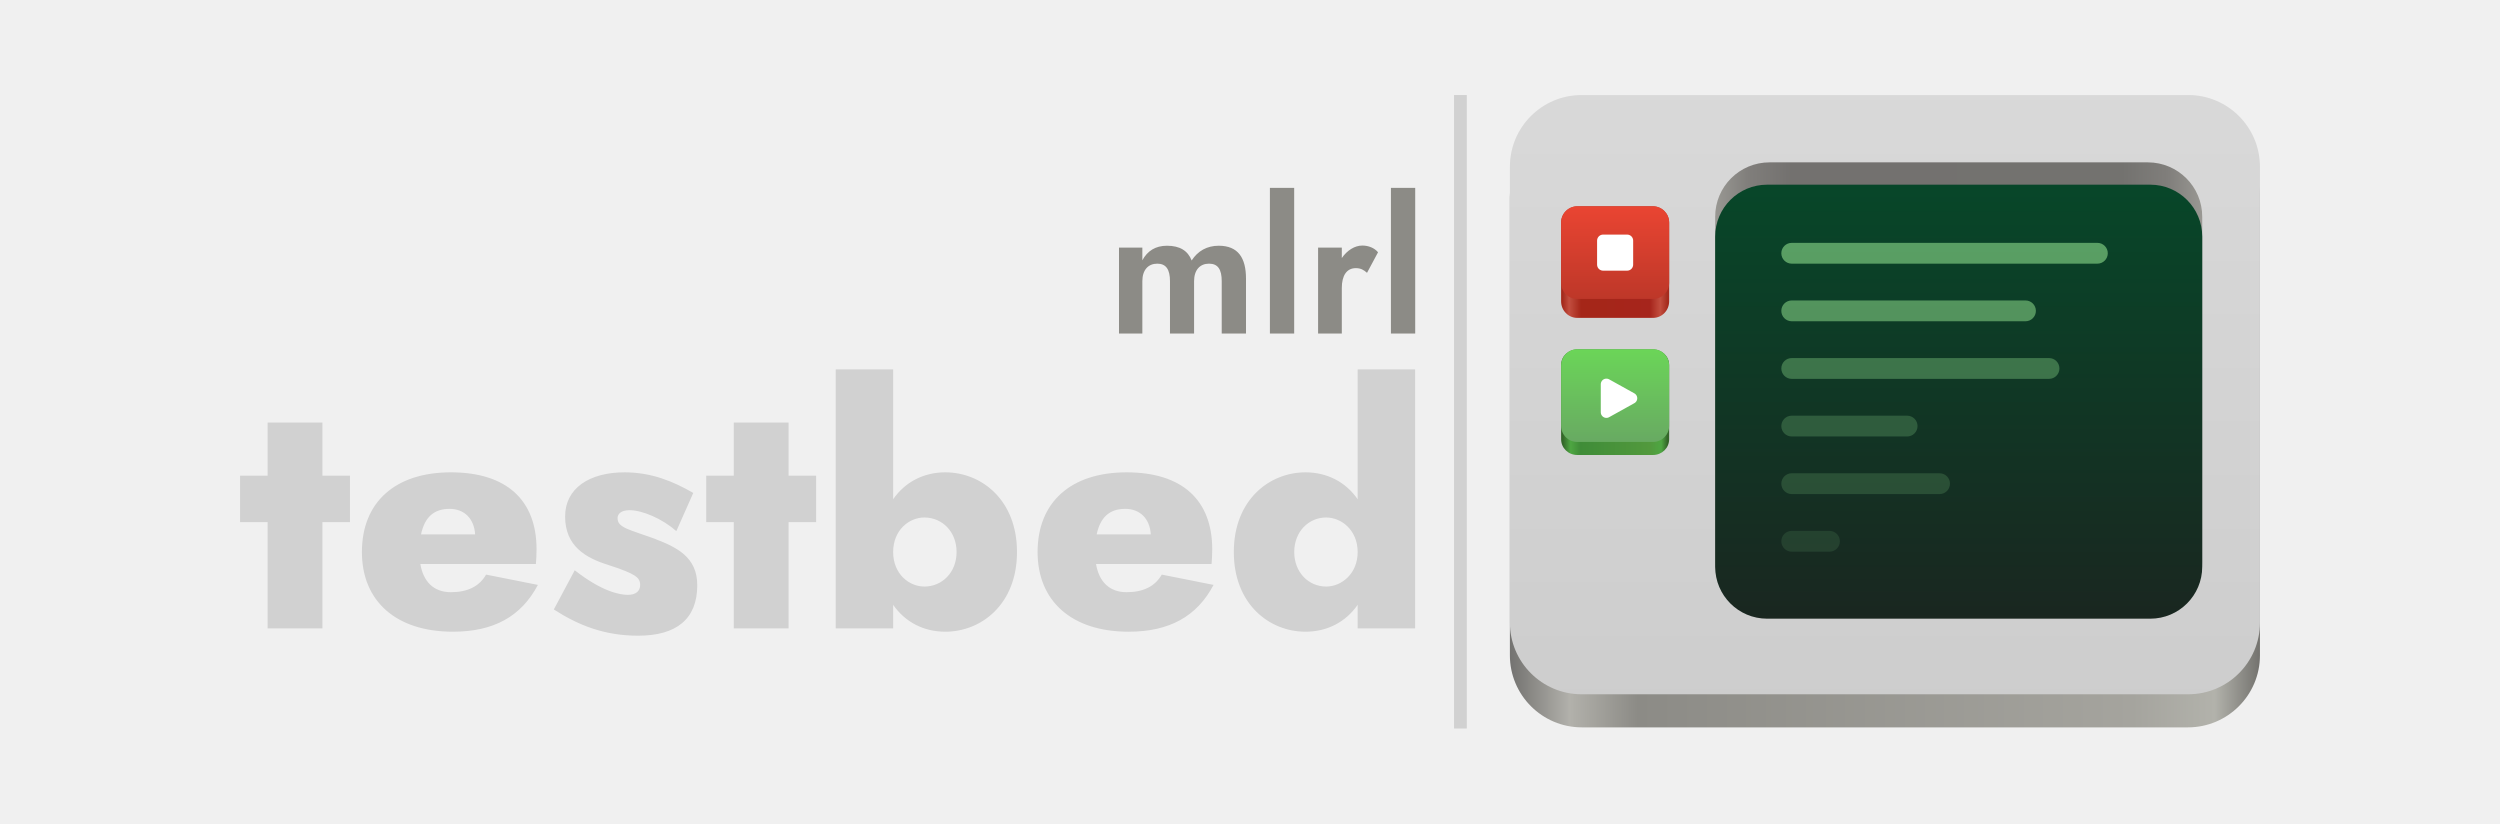
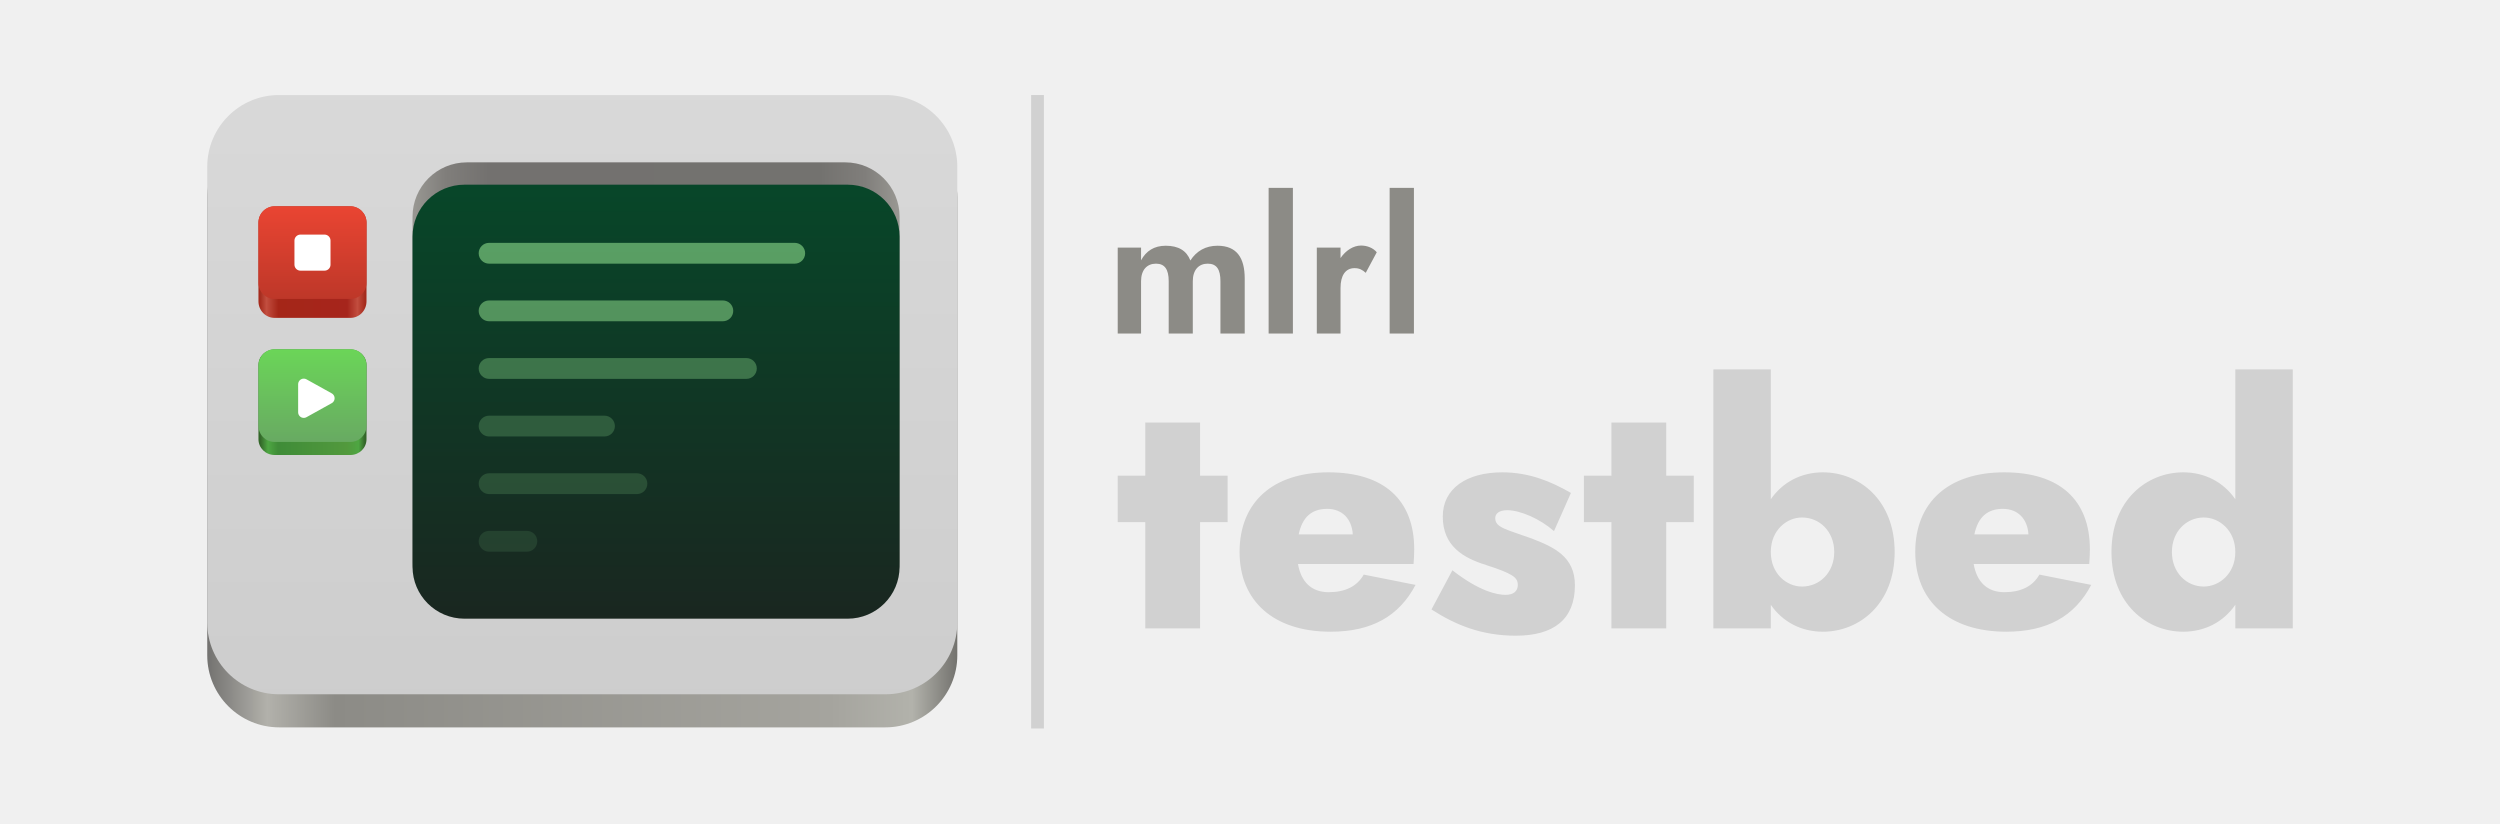
<svg xmlns="http://www.w3.org/2000/svg" xmlns:xlink="http://www.w3.org/1999/xlink" width="340mm" height="112mm" viewBox="0 0 340 112" version="1.1" id="svg1">
  <defs id="defs1">
    <linearGradient id="linearGradient22">
      <stop style="stop-color:#999893;stop-opacity:1;" offset="0" id="stop23" />
      <stop style="stop-color:#807e7b;stop-opacity:1;" offset="0.068" id="stop25" />
      <stop style="stop-color:#73716f;stop-opacity:1;" offset="0.156" id="stop26" />
      <stop style="stop-color:#73726f;stop-opacity:1;" offset="0.836" id="stop27" />
      <stop style="stop-color:#807e7b;stop-opacity:1;" offset="0.929" id="stop28" />
      <stop style="stop-color:#999893;stop-opacity:1;" offset="1" id="stop24" />
    </linearGradient>
    <linearGradient id="linearGradient17">
      <stop style="stop-color:#737270;stop-opacity:1;" offset="0" id="stop17" />
      <stop style="stop-color:#b2b1ab;stop-opacity:1;" offset="0.08" id="stop19" />
      <stop style="stop-color:#8c8b86;stop-opacity:1;" offset="0.17" id="stop20" />
      <stop style="stop-color:#a5a49e;stop-opacity:1;" offset="0.83" id="stop22" />
      <stop style="stop-color:#b2b2ab;stop-opacity:1;" offset="0.94" id="stop21" />
      <stop style="stop-color:#73726e;stop-opacity:1;" offset="1" id="stop18" />
    </linearGradient>
    <linearGradient id="linearGradient15">
      <stop style="stop-color:#cccccc;stop-opacity:1;" offset="0" id="stop15" />
      <stop style="stop-color:#dadada;stop-opacity:1;" offset="1" id="stop16" />
    </linearGradient>
    <linearGradient id="linearGradient12">
      <stop style="stop-color:#ed4633;stop-opacity:1;" offset="0" id="stop12" />
      <stop style="stop-color:#ba3628;stop-opacity:1;" offset="1" id="stop13" />
    </linearGradient>
    <linearGradient id="linearGradient10">
      <stop style="stop-color:#6bd957;stop-opacity:1;" offset="0" id="stop10" />
      <stop style="stop-color:#68a663;stop-opacity:1;" offset="1" id="stop11" />
    </linearGradient>
    <rect x="78.498" y="83.731" width="644.991" height="324.458" id="rect1" />
    <rect x="78.498" y="83.731" width="644.991" height="324.458" id="rect1-7" />
    <linearGradient id="linearGradient4386">
      <stop style="stop-color:#074729;stop-opacity:1;" offset="0" id="stop4384" />
      <stop style="stop-color:#1a2620;stop-opacity:1;" offset="1" id="stop4382" />
    </linearGradient>
    <linearGradient xlink:href="#linearGradient4386" id="linearGradient2" x1="222.515" y1="5.79" x2="222.515" y2="35.305" gradientUnits="userSpaceOnUse" spreadMethod="pad" gradientTransform="matrix(0.9005824,0,0,0.8311416,22.06003,3.075039)" />
-     <rect x="78.498" y="83.731" width="644.991" height="324.458" id="rect1-7-2" />
    <linearGradient xlink:href="#linearGradient16463" id="linearGradient19123" gradientUnits="userSpaceOnUse" gradientTransform="matrix(1,0,0,1.032471,-1.3125e-7,-48.05272)" x1="16.397" y1="273.613" x2="43.603" y2="273.613" />
    <linearGradient id="linearGradient16463">
      <stop style="stop-color:#a52b1d;stop-opacity:1;" offset="0" id="stop16451" />
      <stop style="stop-color:#c24e3f;stop-opacity:1;" offset="0.062" id="stop16453" />
      <stop style="stop-color:#a52618;stop-opacity:1;" offset="0.175" id="stop16455" />
      <stop style="stop-color:#a6251c;stop-opacity:1;" offset="0.831" id="stop16457" />
      <stop style="stop-color:#c24d3e;stop-opacity:1;" offset="0.929" id="stop16459" />
      <stop style="stop-color:#a52b1d;stop-opacity:1;" offset="1" id="stop16461" />
    </linearGradient>
    <linearGradient xlink:href="#linearGradient21724" id="linearGradient8269" gradientUnits="userSpaceOnUse" x1="50.447" y1="239.715" x2="77.553" y2="239.715" gradientTransform="matrix(0.2645833,0,0,0.2587297,183.1176,-5.78141)" />
    <linearGradient id="linearGradient21724">
      <stop style="stop-color:#336629;stop-opacity:1;" offset="0" id="stop21712" />
      <stop style="stop-color:#4ea642;stop-opacity:1;" offset="0.075" id="stop21714" />
      <stop style="stop-color:#3f8c38;stop-opacity:1;" offset="0.17" id="stop21716" />
      <stop style="stop-color:#52993d;stop-opacity:1;" offset="0.83" id="stop21718" />
      <stop style="stop-color:#4ea642;stop-opacity:1;" offset="0.941" id="stop21720" />
      <stop style="stop-color:#346629;stop-opacity:1;" offset="1" id="stop21722" />
    </linearGradient>
    <linearGradient xlink:href="#linearGradient10" id="linearGradient11" x1="200.051" y1="49.058" x2="200.051" y2="56.466" gradientUnits="userSpaceOnUse" />
    <linearGradient xlink:href="#linearGradient12" id="linearGradient13" x1="30" y1="206" x2="30" y2="234" gradientUnits="userSpaceOnUse" />
    <linearGradient xlink:href="#linearGradient15" id="linearGradient16" x1="218.426" y1="40.024" x2="218.426" y2="-0.484" gradientUnits="userSpaceOnUse" gradientTransform="matrix(1.010484,0,0,1.010484,-2.289924,-0.2072639)" />
    <linearGradient xlink:href="#linearGradient17" id="linearGradient18" x1="198.172" y1="21.085" x2="238.468" y2="21.085" gradientUnits="userSpaceOnUse" gradientTransform="matrix(1.015804,0,0,1.026076,-3.344157,-0.1323732)" />
    <linearGradient xlink:href="#linearGradient22" id="linearGradient24" x1="209.163" y1="19.483" x2="235.743" y2="19.483" gradientUnits="userSpaceOnUse" />
  </defs>
  <g id="layer1">
-     <g id="g28" transform="translate(23.95035,-17.47863)">
-       <g id="g16" transform="translate(0,1.372041)">
-         <path style="font-weight:600;font-size:96px;line-height:1.05;font-family:'Jost*';-inkscape-font-specification:'Jost* Semi-Bold';text-align:center;white-space:pre;fill:#8c8b86;stroke-width:4.63" d="m 390.145,128.993 c 0,-10.752 -4.128,-16.896 -14.016,-16.896 -6.048,0 -10.752,2.688 -13.92,7.584 -1.92,-4.992 -6.048,-7.584 -12.672,-7.584 -5.952,0 -10.08,2.688 -12.672,7.488 v -6.528 h -12 v 44.16 h 12 v -26.88 c 0,-5.856 3.072,-9.024 7.68,-9.024 4.512,0 6.528,2.976 6.528,9.024 v 26.88 h 12.384 v -26.88 c 0,-5.856 3.072,-9.024 7.68,-9.024 4.608,0 6.528,2.976 6.528,9.024 v 26.88 h 12.48 z m 12.288,-46.656 v 74.88 h 12.48 V 82.337 Z m 49.92,43.68 5.664,-10.56 c -1.824,-2.208 -4.896,-3.456 -8.064,-3.456 -3.936,0 -7.872,2.496 -10.56,6.432 v -5.376 h -12.192 v 44.16 h 12.192 v -23.424 c 0,-6.336 2.496,-10.176 7.2,-10.176 2.496,0 4.032,0.864 5.76,2.4 z m 12.288,-43.68 v 74.88 h 12.48 V 82.337 Z" id="text1" transform="matrix(0.2645833,0,0,0.2645833,42.27968,19.86746)" aria-label="mlrl" />
+     <g id="g5" transform="translate(-4.463555)">
+       <g id="g16" transform="translate(147.7757,-16.10659)">
+         <path style="font-weight:600;font-size:96px;line-height:1.05;font-family:'Jost*';-inkscape-font-specification:'Jost* Semi-Bold';text-align:center;white-space:pre;fill:#8c8b86;stroke-width:4.63" d="m 390.145,128.993 c 0,-10.752 -4.128,-16.896 -14.016,-16.896 -6.048,0 -10.752,2.688 -13.92,7.584 -1.92,-4.992 -6.048,-7.584 -12.672,-7.584 -5.952,0 -10.08,2.688 -12.672,7.488 v -6.528 h -12 v 44.16 h 12 v -26.88 c 0,-5.856 3.072,-9.024 7.68,-9.024 4.512,0 6.528,2.976 6.528,9.024 v 26.88 h 12.384 v -26.88 c 0,-5.856 3.072,-9.024 7.68,-9.024 4.608,0 6.528,2.976 6.528,9.024 v 26.88 h 12.48 z m 12.288,-46.656 v 74.88 h 12.48 V 82.337 Z m 49.92,43.68 5.664,-10.56 c -1.824,-2.208 -4.896,-3.456 -8.064,-3.456 -3.936,0 -7.872,2.496 -10.56,6.432 v -5.376 h -12.192 v 44.16 h 12.192 v -23.424 c 0,-6.336 2.496,-10.176 7.2,-10.176 2.496,0 4.032,0.864 5.76,2.4 z m 12.288,-43.68 v 74.88 h 12.48 V 82.337 Z" id="text1" transform="matrix(0.2645833,0,0,0.2645833,-77.25632,19.86746)" aria-label="mlrl" />
        <path style="font-weight:800;font-size:170.667px;line-height:1.05;font-family:'Jost*';-inkscape-font-specification:'Jost* Ultra-Bold';text-align:center;white-space:pre;fill:#d1d1d1;stroke-width:4.63" d="m 94.817,135.867 v 23.893 h 14.165 v 54.613 h 28.16 v -54.613 h 14.165 v -23.893 h -14.165 v -27.307 h -28.16 v 27.307 z m 109.397,80.213 c 20.992,0 35.157,-7.851 43.691,-24.064 l -26.624,-5.291 c -3.413,5.973 -9.387,9.045 -18.091,9.045 -8.704,0 -14.165,-5.291 -15.701,-14.507 h 59.392 c 0.171,-2.048 0.341,-4.779 0.341,-7.509 0,-25.429 -15.531,-39.595 -44.032,-39.595 -28.672,0 -45.739,15.36 -45.739,40.96 0,25.259 17.579,40.96 46.763,40.96 z m -1.707,-63.147 c 7.509,0 12.629,4.949 13.141,13.141 h -27.819 c 1.877,-8.875 6.656,-13.141 14.677,-13.141 z m 64.341,31.573 -10.752,20.139 c 12.459,8.021 25.771,13.483 43.349,13.483 19.456,0 30.379,-8.363 30.379,-25.941 0,-14.677 -10.752,-19.627 -22.357,-24.064 -12.629,-4.608 -18.603,-5.461 -18.603,-10.411 0,-2.219 1.877,-4.096 6.144,-4.096 6.656,0 16.896,4.437 24.064,10.752 l 8.704,-19.627 c -10.411,-5.973 -21.504,-10.581 -35.328,-10.581 -18.091,0 -30.549,8.192 -30.549,22.699 0,15.36 10.752,21.333 22.187,24.917 13.653,4.437 16.384,6.315 16.384,10.24 0,3.072 -2.048,5.12 -6.315,5.12 -4.267,0 -13.312,-1.707 -27.307,-12.629 z m 67.584,-48.64 v 23.893 h 14.165 v 54.613 h 28.16 v -54.613 h 14.165 v -23.893 h -14.165 v -27.307 h -28.16 v 27.307 z m 159.744,39.253 c 0,-26.795 -18.261,-40.96 -36.864,-40.96 -11.093,0 -20.651,4.949 -26.795,13.824 V 81.253 h -29.525 V 214.373 h 29.525 v -12.117 c 6.144,8.875 15.701,13.824 26.795,13.824 18.603,0 36.864,-14.165 36.864,-40.96 z m -31.061,0 c 0,10.581 -7.509,17.749 -16.555,17.749 -7.851,0 -16.043,-6.485 -16.043,-17.749 0,-11.264 8.192,-17.749 16.043,-17.749 9.045,0 16.555,7.168 16.555,17.749 z m 88.406,40.96 c 20.992,0 35.157,-7.851 43.691,-24.064 l -26.624,-5.291 c -3.413,5.973 -9.387,9.045 -18.091,9.045 -8.704,0 -14.165,-5.291 -15.701,-14.507 h 59.392 c 0.171,-2.048 0.341,-4.779 0.341,-7.509 0,-25.429 -15.531,-39.595 -44.032,-39.595 -28.672,0 -45.739,15.36 -45.739,40.96 0,25.259 17.579,40.96 46.763,40.96 z m -1.707,-63.147 c 7.509,0 12.629,4.949 13.141,13.141 h -27.819 c 1.877,-8.875 6.656,-13.141 14.677,-13.141 z m 55.808,22.187 c 0,26.795 18.261,40.96 36.864,40.96 11.093,0 20.651,-4.949 26.795,-13.824 v 12.117 h 29.525 V 81.253 h -29.525 v 66.731 c -6.144,-8.875 -15.701,-13.824 -26.795,-13.824 -18.603,0 -36.864,14.165 -36.864,40.96 z m 31.061,0 c 0,-10.581 7.509,-17.749 16.384,-17.749 7.851,0 16.213,6.485 16.213,17.749 0,11.264 -8.363,17.749 -16.213,17.749 -8.875,0 -16.384,-7.168 -16.384,-17.749 z" id="text1-5" transform="matrix(0.2645833,0,0,0.2645833,-16.38927,44.84767)" aria-label="testbed" />
      </g>
-       <text xml:space="preserve" style="font-style:normal;font-variant:normal;font-weight:800;font-stretch:normal;font-size:25.4px;line-height:1.05;font-family:'Jost*';-inkscape-font-specification:'Jost* Ultra-Bold';text-align:center;writing-mode:lr-tb;direction:ltr;text-anchor:middle;fill:#8f8d87;fill-opacity:1;stroke:none;stroke-width:1.225" x="187.084" y="25.112" id="text4">
-         <tspan id="tspan4" style="stroke-width:1.225" x="187.084" y="25.112" />
+       <text xml:space="preserve" style="font-style:normal;font-variant:normal;font-weight:800;font-stretch:normal;font-size:25.4px;line-height:1.05;font-family:'Jost*';-inkscape-font-specification:'Jost* Ultra-Bold';text-align:center;writing-mode:lr-tb;direction:ltr;text-anchor:middle;fill:#8f8d87;fill-opacity:1;stroke:none;stroke-width:1.225" x="211.035" y="7.633" id="text4">
+         <tspan id="tspan4" style="stroke-width:1.225" x="211.035" y="7.633" />
      </text>
-       <g id="g7">
-         <g id="g3" transform="matrix(2.492095,0,0,2.492095,-311.941,21.8832)">
-           <rect style="display:inline;fill:url(#linearGradient18);stroke:none;stroke-width:1.429;stroke-dasharray:none;stroke-opacity:1;filter:url(#filter3295)" id="rect3237-3" width="40.933" height="32.851" x="197.96" y="5.076" ry="3.932" />
-           <rect style="display:inline;fill:url(#linearGradient16);stroke:none;stroke-width:1.426;stroke-dasharray:none;stroke-opacity:1;filter:url(#filter3295)" id="rect3237" width="40.933" height="32.702" x="197.96" y="3.419" ry="3.914" />
-           <rect style="display:inline;fill:url(#linearGradient24);stroke:none;stroke-width:1;stroke-dasharray:none;stroke-opacity:1;filter:url(#filter3295)" id="rect3237-8" width="26.58" height="24.78" x="209.163" y="7.093" ry="2.966" />
-           <rect style="display:inline;fill:url(#linearGradient2);fill-opacity:1;stroke:none;stroke-width:0.978;stroke-dasharray:none;stroke-opacity:1;filter:url(#filter3295)" id="rect3237-8-8" width="26.58" height="23.685" x="209.163" y="8.311" ry="2.835" />
-         </g>
-         <rect style="fill:#a9fda0;fill-opacity:0.5;stroke:none;stroke-width:0.686" id="rect6" width="44.399" height="2.829" x="218.31" y="50.507" ry="1.414" />
-         <rect style="fill:#a9fda0;fill-opacity:0.45;stroke:none;stroke-width:0.606" id="rect6-2" width="34.62" height="2.829" x="218.31" y="58.341" ry="1.414" />
-         <rect style="fill:#a9fda0;fill-opacity:0.3;stroke:none;stroke-width:0.633" id="rect6-2-2" width="37.822" height="2.829" x="218.31" y="66.175" ry="1.414" />
-         <rect style="fill:#a9fda0;fill-opacity:0.2;stroke:none;stroke-width:0.443" id="rect6-2-2-3" width="18.524" height="2.829" x="218.31" y="74.01" ry="1.414" />
-         <rect style="fill:#a9fda0;fill-opacity:0.15;stroke:none;stroke-width:0.493" id="rect6-2-2-3-3" width="22.937" height="2.829" x="218.31" y="81.844" ry="1.414" />
-         <rect style="fill:#a9fda0;fill-opacity:0.1;stroke:none;stroke-width:0.291" id="rect6-2-2-3-3-8" width="7.966" height="2.829" x="218.31" y="89.678" ry="1.414" />
-       </g>
-       <g id="g19129" style="display:inline;enable-background:new" transform="matrix(0.5249084,0,0,0.5249084,162.7911,-47.33453)">
-         <g id="g9" transform="translate(32.70745,-31.07208)">
-           <rect style="font-variation-settings:'wght' 800;display:inline;fill:url(#linearGradient19123);fill-opacity:1;stroke-width:2.032;stroke-linecap:round;enable-background:new;stop-color:#000000" id="rect951-6" width="28" height="28.909" x="16" y="208" rx="4.172" ry="4.307" />
-           <rect style="font-variation-settings:'wght' 800;display:inline;fill:url(#linearGradient13);stroke-width:2;stroke-linecap:round;enable-background:new;stop-color:#000000" id="rect2515-2" width="28" height="24" x="16" y="208" rx="4.172" ry="4.172" />
+       <path id="rect5-7" style="fill:#d1d1d1;stroke-width:0.717" d="m 144.697,12.925 h 1.736 v 86.149 h -1.736 z" />
+       <g id="g1">
+         <g id="g4" transform="translate(-172.6959)">
+           <g id="g2">
+             <g id="g7" transform="translate(23.95035,-17.47863)">
+               <g id="g3" transform="matrix(2.492095,0,0,2.492095,-311.941,21.8832)">
+                 <rect style="display:inline;fill:url(#linearGradient18);stroke:none;stroke-width:1.429;stroke-dasharray:none;stroke-opacity:1;filter:url(#filter3295)" id="rect3237-3" width="40.933" height="32.851" x="197.96" y="5.076" ry="3.932" />
+                 <rect style="display:inline;fill:url(#linearGradient16);stroke:none;stroke-width:1.426;stroke-dasharray:none;stroke-opacity:1;filter:url(#filter3295)" id="rect3237" width="40.933" height="32.702" x="197.96" y="3.419" ry="3.914" />
+                 <rect style="display:inline;fill:url(#linearGradient24);stroke:none;stroke-width:1;stroke-dasharray:none;stroke-opacity:1;filter:url(#filter3295)" id="rect3237-8" width="26.58" height="24.78" x="209.163" y="7.093" ry="2.966" />
+                 <rect style="display:inline;fill:url(#linearGradient2);fill-opacity:1;stroke:none;stroke-width:0.978;stroke-dasharray:none;stroke-opacity:1;filter:url(#filter3295)" id="rect3237-8-8" width="26.58" height="23.685" x="209.163" y="8.311" ry="2.835" />
+               </g>
+               <rect style="fill:#a9fda0;fill-opacity:0.5;stroke:none;stroke-width:0.686" id="rect6" width="44.399" height="2.829" x="218.31" y="50.507" ry="1.414" />
+               <rect style="fill:#a9fda0;fill-opacity:0.45;stroke:none;stroke-width:0.606" id="rect6-2" width="34.62" height="2.829" x="218.31" y="58.341" ry="1.414" />
+               <rect style="fill:#a9fda0;fill-opacity:0.3;stroke:none;stroke-width:0.633" id="rect6-2-2" width="37.822" height="2.829" x="218.31" y="66.175" ry="1.414" />
+               <rect style="fill:#a9fda0;fill-opacity:0.2;stroke:none;stroke-width:0.443" id="rect6-2-2-3" width="18.524" height="2.829" x="218.31" y="74.01" ry="1.414" />
+               <rect style="fill:#a9fda0;fill-opacity:0.15;stroke:none;stroke-width:0.493" id="rect6-2-2-3-3" width="22.937" height="2.829" x="218.31" y="81.844" ry="1.414" />
+               <rect style="fill:#a9fda0;fill-opacity:0.1;stroke:none;stroke-width:0.291" id="rect6-2-2-3-3-8" width="7.966" height="2.829" x="218.31" y="89.678" ry="1.414" />
+             </g>
+             <g id="g19129" style="display:inline;enable-background:new" transform="matrix(0.5249084,0,0,0.5249084,186.7414,-64.81316)">
+               <g id="g9" transform="translate(32.70745,-31.07208)">
+                 <rect style="font-variation-settings:'wght' 800;display:inline;fill:url(#linearGradient19123);fill-opacity:1;stroke-width:2.032;stroke-linecap:round;enable-background:new;stop-color:#000000" id="rect951-6" width="28" height="28.909" x="16" y="208" rx="4.172" ry="4.307" />
+                 <rect style="font-variation-settings:'wght' 800;display:inline;fill:url(#linearGradient13);stroke-width:2;stroke-linecap:round;enable-background:new;stop-color:#000000" id="rect2515-2" width="28" height="24" x="16" y="208" rx="4.172" ry="4.172" />
+               </g>
+             </g>
+             <g id="g10" transform="translate(23.95035,-17.47863)">
+               <g id="g8" transform="matrix(1.983847,0,0,1.983847,-201.1636,-33.38769)">
+                 <rect style="font-variation-settings:'wght' 800;display:inline;vector-effect:none;fill:url(#linearGradient8269);fill-opacity:1;stroke-width:0.523;stroke-linecap:round;stroke-linejoin:miter;stroke-miterlimit:4;stroke-dasharray:none;stroke-dashoffset:0;stroke-opacity:1;-inkscape-stroke:none;enable-background:new;stop-color:#000000" id="rect697" width="7.408" height="7.244" x="196.347" y="49.587" rx="1.104" ry="1.079" />
+                 <rect style="font-variation-settings:'wght' 800;display:inline;fill:url(#linearGradient11);stroke-width:0.529;stroke-linecap:round;enable-background:new;stop-color:#000000" id="rect2447" width="7.408" height="6.35" x="196.347" y="49.587" rx="1.104" ry="1.104" />
+               </g>
+               <path style="display:inline;fill:#ffffff;fill-opacity:1;stroke:#ffffff;stroke-width:1.526;stroke-linecap:round;stroke-linejoin:round;stroke-dasharray:none;stroke-opacity:1;enable-background:new" d="m 197.953,71.642 -3.434,-1.908 v 3.816 z" id="path43439" />
+             </g>
+           </g>
+           <rect style="display:inline;fill:#ffffff;fill-opacity:1;stroke:#ffffff;stroke-width:1.635;stroke-linecap:round;stroke-linejoin:round;enable-background:new" id="rect42466" width="3.271" height="3.271" x="218.022" y="32.721" />
        </g>
      </g>
-       <rect style="fill:#d1d1d1;fill-opacity:1;stroke:none;stroke-width:0.717" id="rect5-7" width="1.736" height="86.149" x="173.799" y="30.404" />
-       <g id="g10">
-         <g id="g8" transform="matrix(1.983847,0,0,1.983847,-201.1636,-33.38769)">
-           <rect style="font-variation-settings:'wght' 800;display:inline;vector-effect:none;fill:url(#linearGradient8269);fill-opacity:1;stroke-width:0.523;stroke-linecap:round;stroke-linejoin:miter;stroke-miterlimit:4;stroke-dasharray:none;stroke-dashoffset:0;stroke-opacity:1;-inkscape-stroke:none;enable-background:new;stop-color:#000000" id="rect697" width="7.408" height="7.244" x="196.347" y="49.587" rx="1.104" ry="1.079" />
-           <rect style="font-variation-settings:'wght' 800;display:inline;fill:url(#linearGradient11);stroke-width:0.529;stroke-linecap:round;enable-background:new;stop-color:#000000" id="rect2447" width="7.408" height="6.35" x="196.347" y="49.587" rx="1.104" ry="1.104" />
-         </g>
-         <path style="display:inline;fill:#ffffff;fill-opacity:1;stroke:#ffffff;stroke-width:1.526;stroke-linecap:round;stroke-linejoin:round;stroke-dasharray:none;stroke-opacity:1;enable-background:new" d="m 197.953,71.642 -3.434,-1.908 v 3.816 z" id="path43439" />
-       </g>
-       <rect style="display:inline;fill:#ffffff;fill-opacity:1;stroke:#ffffff;stroke-width:1.635;stroke-linecap:round;stroke-linejoin:round;enable-background:new" id="rect42466" width="3.271" height="3.271" x="194.071" y="50.2" />
    </g>
  </g>
</svg>
